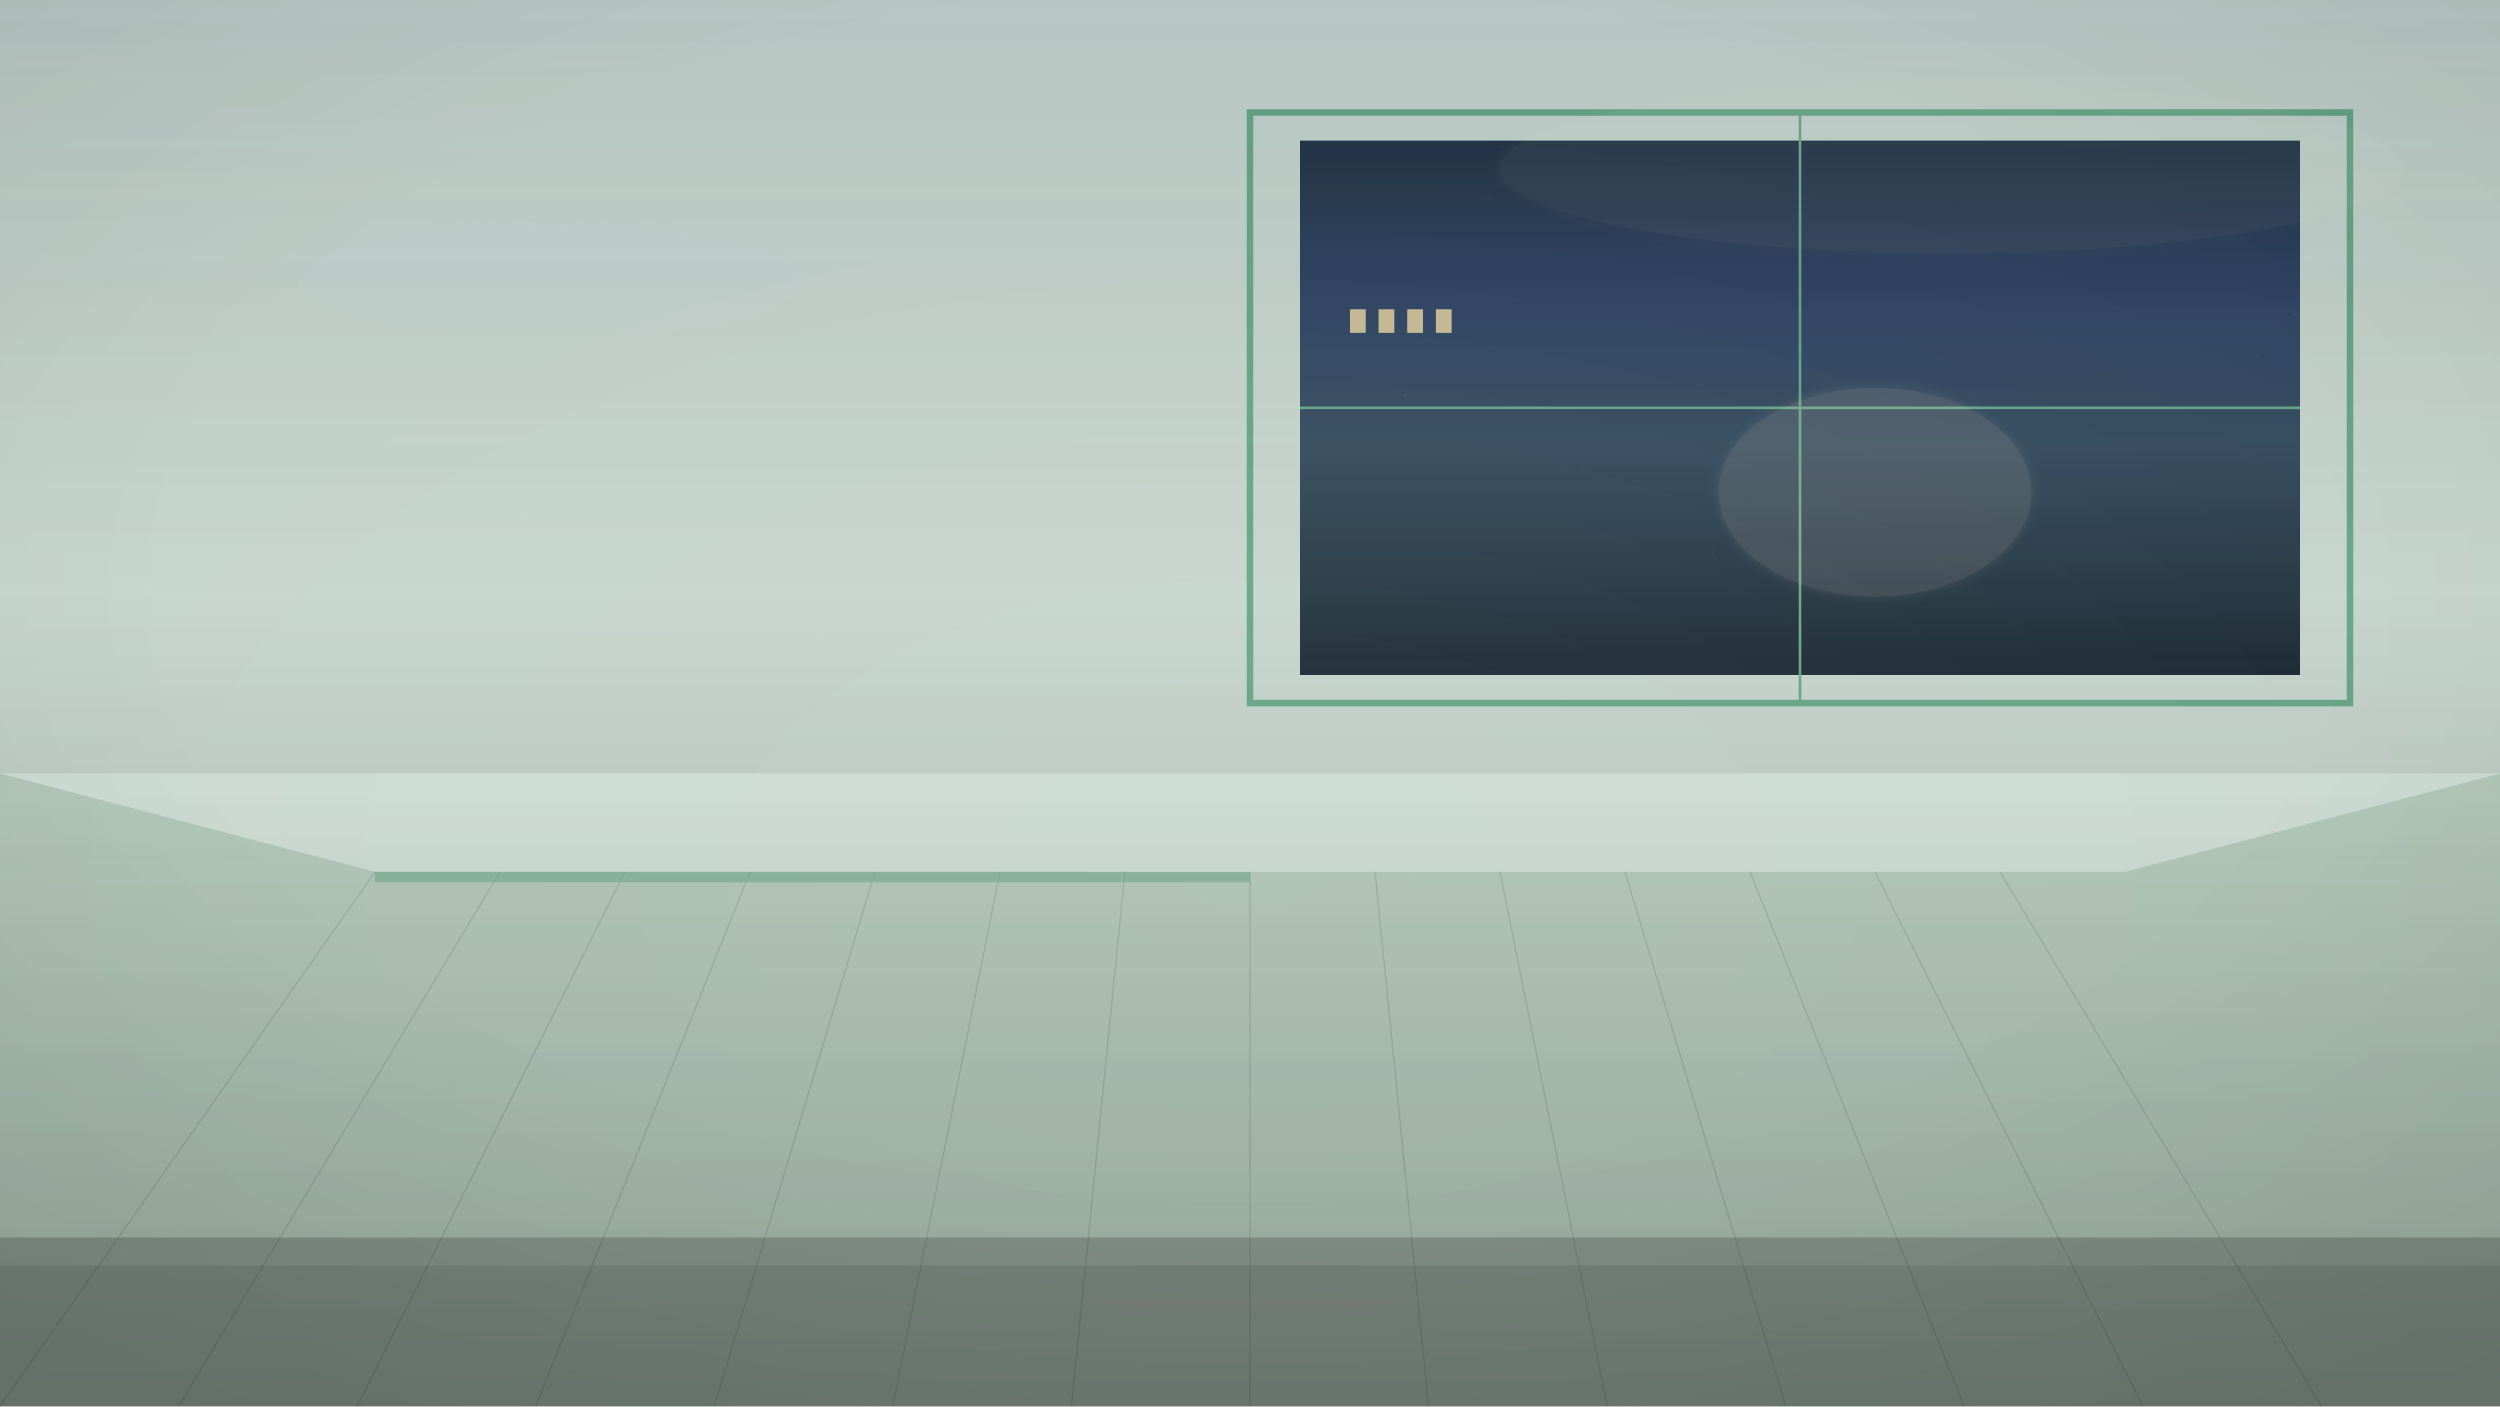
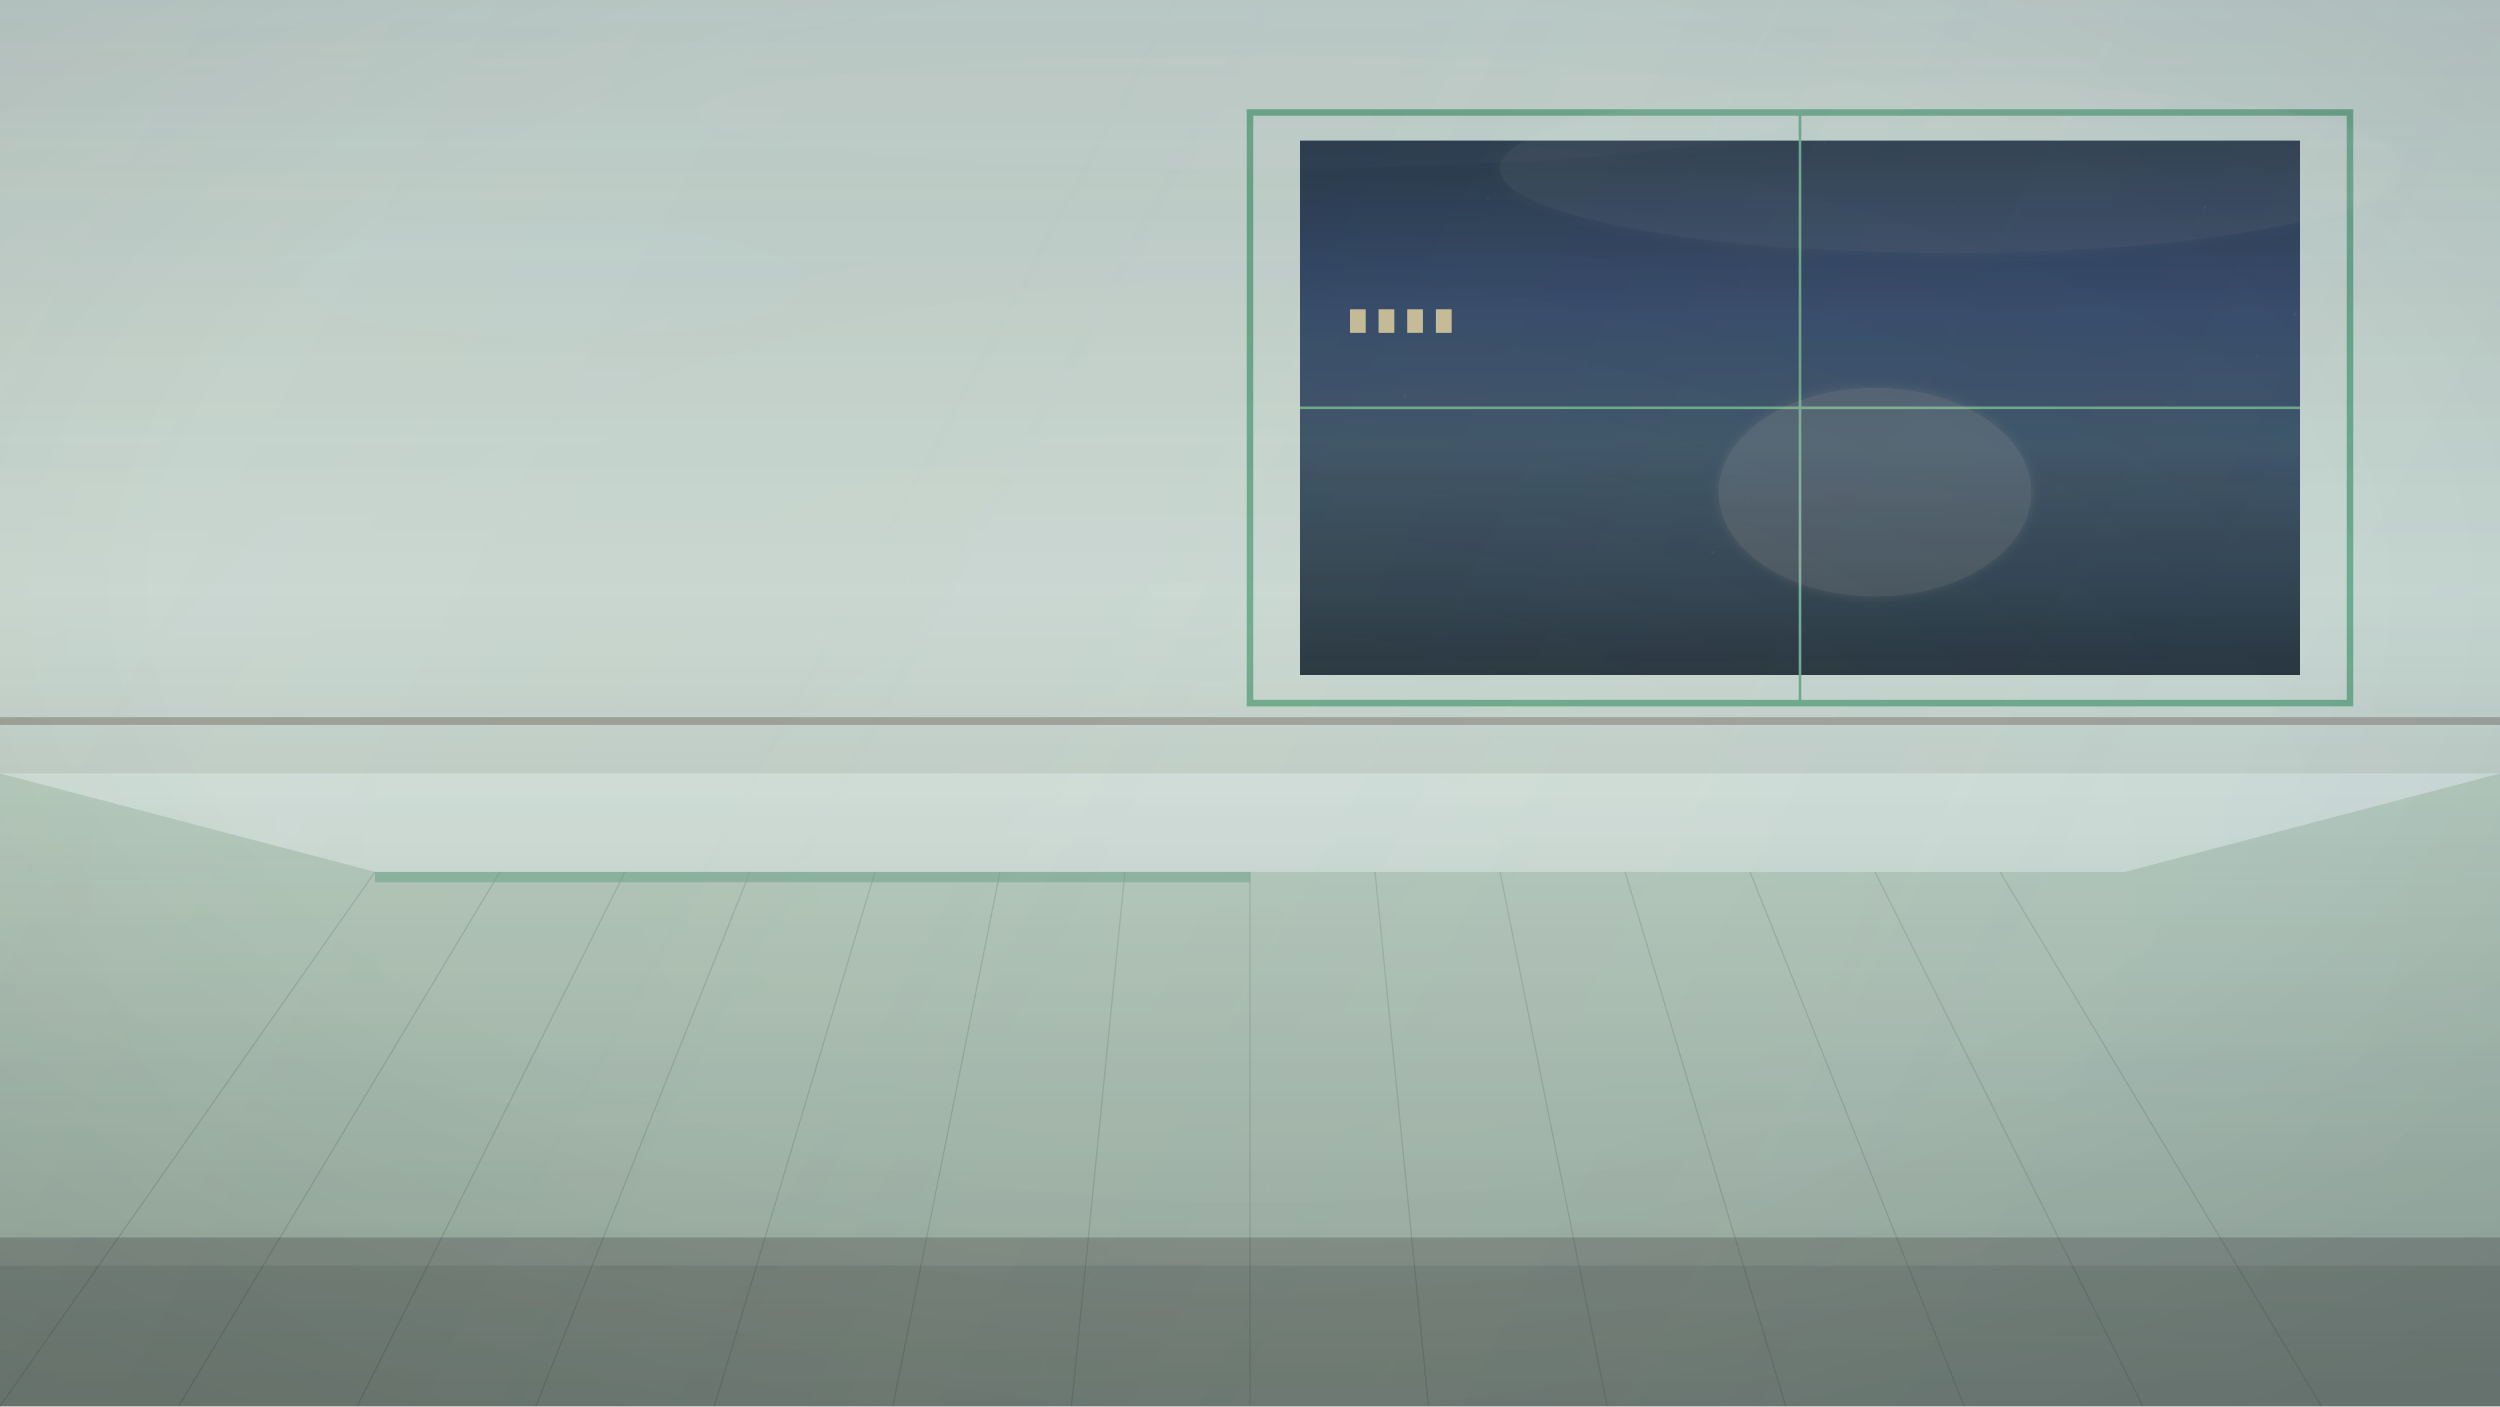
<svg xmlns="http://www.w3.org/2000/svg" viewBox="0 0 1920 1080" width="1920" height="1080">
  <defs>
    <linearGradient id="skyTop" x1="0" y1="0" x2="0" y2="1">
      <stop offset="0%" stop-color="#121828" />
      <stop offset="32%" stop-color="#243050" />
      <stop offset="58%" stop-color="#2a3848" />
      <stop offset="100%" stop-color="#0a0e14" />
    </linearGradient>
    <linearGradient id="skyDay" x1="0" y1="0" x2="0" y2="1">
      <stop offset="0%" stop-color="#6eb4e0" />
      <stop offset="38%" stop-color="#a8cce8" />
      <stop offset="70%" stop-color="#d8c098" />
      <stop offset="100%" stop-color="#6a8868" />
    </linearGradient>
    <linearGradient id="skySunset" x1="0" y1="0" x2="0" y2="1">
      <stop offset="0%" stop-color="#ff6b4a" />
      <stop offset="28%" stop-color="#d84888" />
      <stop offset="55%" stop-color="#683878" />
      <stop offset="100%" stop-color="#120818" />
    </linearGradient>
    <linearGradient id="haze" x1="0" y1="0.4" x2="0" y2="1">
      <stop offset="0%" stop-color="#fff" stop-opacity="0" />
      <stop offset="100%" stop-color="#c8d8f0" stop-opacity="0.22" />
    </linearGradient>
    <filter id="softGlow" x="-40%" y="-40%" width="180%" height="180%">
      <feGaussianBlur stdDeviation="4" result="b" />
      <feMerge>
        <feMergeNode in="b" />
        <feMergeNode in="SourceGraphic" />
      </feMerge>
    </filter>
    <filter id="neonGlow" x="-60%" y="-60%" width="220%" height="220%">
      <feGaussianBlur stdDeviation="6" result="b" />
      <feMerge>
        <feMergeNode in="b" />
        <feMergeNode in="b" />
        <feMergeNode in="SourceGraphic" />
      </feMerge>
    </filter>
    <filter id="paintSoft" x="-2%" y="-2%" width="104%" height="104%">
      <feGaussianBlur stdDeviation="0.6" />
    </filter>
    <radialGradient id="sunDisc" cx="0.5" cy="0.5" r="0.5">
      <stop offset="0%" stop-color="#fff8e8" />
      <stop offset="55%" stop-color="#ffd080" />
      <stop offset="100%" stop-color="#ff904000" />
    </radialGradient>
    <radialGradient id="moonGlow" cx="0.5" cy="0.5" r="0.5">
      <stop offset="0%" stop-color="#fffef8" />
      <stop offset="40%" stop-color="#e8e0f0" />
      <stop offset="100%" stop-color="#e8e0f000" />
    </radialGradient>
    <linearGradient id="wallWarm" x1="0" y1="0" x2="1" y2="1">
      <stop offset="0%" stop-color="#fff0e4" />
      <stop offset="45%" stop-color="#e8c8b0" />
      <stop offset="100%" stop-color="#c8a088" />
    </linearGradient>
    <linearGradient id="wallCool" x1="0" y1="0" x2="0" y2="1">
      <stop offset="0%" stop-color="#eef2f8" />
      <stop offset="100%" stop-color="#b8c0d0" />
    </linearGradient>
    <linearGradient id="floorWood" x1="0" y1="0.6" x2="0" y2="1">
      <stop offset="0%" stop-color="#a88870" />
      <stop offset="100%" stop-color="#685040" />
    </linearGradient>
    <radialGradient id="lampGlow" cx="0.5" cy="0.5" r="0.5">
      <stop offset="0%" stop-color="#fff8e0" />
      <stop offset="70%" stop-color="#ffd898" stop-opacity="0.35" />
      <stop offset="100%" stop-color="#ffd898" stop-opacity="0" />
    </radialGradient>
    <radialGradient id="vignette" cx="0.5" cy="0.42" r="0.78">
      <stop offset="55%" stop-color="#000" stop-opacity="0" />
      <stop offset="100%" stop-color="#030508" stop-opacity="0.38" />
    </radialGradient>
    <linearGradient id="filmGrade" x1="0" y1="0" x2="0" y2="1">
      <stop offset="0%" stop-color="#283858" stop-opacity="0.14" />
      <stop offset="42%" stop-color="#000" stop-opacity="0" />
      <stop offset="100%" stop-color="#000" stop-opacity="0.32" />
    </linearGradient>
    <radialGradient id="stageGlow" cx="0.5" cy="0.62" r="0.55">
      <stop offset="0%" stop-color="#fff" stop-opacity="0.06" />
      <stop offset="100%" stop-color="#fff" stop-opacity="0" />
    </radialGradient>
+     <filter id="filmGrain" x="0" y="0" width="100%" height="100%">
+       <feTurbulence type="fractalNoise" baseFrequency="0.85" numOctaves="3" seed="12" result="n" />
+       <feColorMatrix in="n" type="matrix" values="0 0 0 0 0  0 0 0 0 0  0 0 0 0 0  0 0 0 0.04 0" result="a" />
+       <feBlend in="SourceGraphic" in2="a" mode="overlay" />
+     </filter>
+     <linearGradient id="rimLight" x1="0" y1="0" x2="1" y2="0.3">
+       <stop offset="0%" stop-color="#fff" stop-opacity="0.12" />
+       <stop offset="35%" stop-color="#fff" stop-opacity="0" />
+       <stop offset="100%" stop-color="#a8c8ff" stop-opacity="0.08" />
+     </linearGradient>
  </defs>
  <rect width="1920" height="1080" fill="#d8e8e0" />
+   <circle cx="0.0" cy="0.0" r="0.9" fill="#fff" opacity="0.018" />
+   <circle cx="597.1" cy="110.6" r="0.9" fill="#fff" opacity="0.018" />
+   <circle cx="1194.2" cy="221.3" r="0.9" fill="#fff" opacity="0.018" />
+   <circle cx="1791.4" cy="331.9" r="0.9" fill="#fff" opacity="0.018" />
+   <circle cx="468.5" cy="442.5" r="0.9" fill="#fff" opacity="0.018" />
+   <circle cx="1065.6" cy="553.2" r="0.9" fill="#fff" opacity="0.018" />
+   <circle cx="1662.7" cy="102.2" r="0.9" fill="#fff" opacity="0.018" />
+   <circle cx="339.8" cy="212.8" r="0.9" fill="#fff" opacity="0.018" />
+   <circle cx="937.0" cy="323.5" r="0.9" fill="#fff" opacity="0.018" />
+   <circle cx="1534.1" cy="434.1" r="0.9" fill="#fff" opacity="0.018" />
+   <circle cx="211.2" cy="544.8" r="0.9" fill="#fff" opacity="0.018" />
+   <circle cx="808.3" cy="93.8" r="0.9" fill="#fff" opacity="0.018" />
+   <circle cx="1405.4" cy="204.4" r="0.9" fill="#fff" opacity="0.018" />
+   <circle cx="82.6" cy="315.1" r="0.9" fill="#fff" opacity="0.018" />
+   <circle cx="679.7" cy="425.7" r="0.9" fill="#fff" opacity="0.018" />
+   <circle cx="1276.8" cy="536.3" r="0.9" fill="#fff" opacity="0.018" />
+   <circle cx="1873.9" cy="85.4" r="0.9" fill="#fff" opacity="0.018" />
+   <circle cx="551.0" cy="196.0" r="0.9" fill="#fff" opacity="0.018" />
+   <circle cx="1148.2" cy="306.6" r="0.9" fill="#fff" opacity="0.018" />
+   <circle cx="1745.3" cy="417.3" r="0.9" fill="#fff" opacity="0.018" />
+   <circle cx="422.4" cy="527.9" r="0.9" fill="#fff" opacity="0.018" />
+   <circle cx="1019.5" cy="76.9" r="0.9" fill="#fff" opacity="0.018" />
+   <circle cx="1616.6" cy="187.6" r="0.9" fill="#fff" opacity="0.018" />
+   <circle cx="293.8" cy="298.2" r="0.9" fill="#fff" opacity="0.018" />
+   <circle cx="890.9" cy="408.8" r="0.9" fill="#fff" opacity="0.018" />
+   <circle cx="1488.0" cy="519.5" r="0.9" fill="#fff" opacity="0.018" />
+   <circle cx="165.1" cy="68.5" r="0.9" fill="#fff" opacity="0.018" />
+   <circle cx="762.2" cy="179.2" r="0.9" fill="#fff" opacity="0.018" />
+   <circle cx="1359.4" cy="289.8" r="0.9" fill="#fff" opacity="0.018" />
+   <circle cx="36.5" cy="400.4" r="0.9" fill="#fff" opacity="0.018" />
+   <circle cx="633.6" cy="511.1" r="0.9" fill="#fff" opacity="0.018" />
+   <circle cx="1230.7" cy="60.1" r="0.9" fill="#fff" opacity="0.018" />
+   <circle cx="1827.8" cy="170.7" r="0.9" fill="#fff" opacity="0.018" />
+   <circle cx="505.0" cy="281.4" r="0.9" fill="#fff" opacity="0.018" />
+   <circle cx="1102.1" cy="392.0" r="0.9" fill="#fff" opacity="0.018" />
+   <circle cx="1699.2" cy="502.6" r="0.9" fill="#fff" opacity="0.018" />
+   <circle cx="376.3" cy="51.7" r="0.9" fill="#fff" opacity="0.018" />
+   <circle cx="973.4" cy="162.3" r="0.9" fill="#fff" opacity="0.018" />
+   <circle cx="1570.6" cy="272.9" r="0.9" fill="#fff" opacity="0.018" />
+   <circle cx="247.7" cy="383.6" r="0.9" fill="#fff" opacity="0.018" />
+   <circle cx="844.8" cy="494.2" r="0.9" fill="#fff" opacity="0.018" />
+   <circle cx="1441.9" cy="43.2" r="0.9" fill="#fff" opacity="0.018" />
+   <circle cx="119.0" cy="153.9" r="0.9" fill="#fff" opacity="0.018" />
+   <circle cx="716.2" cy="264.5" r="0.9" fill="#fff" opacity="0.018" />
+   <circle cx="1313.3" cy="375.1" r="0.9" fill="#fff" opacity="0.018" />
+   <circle cx="1910.4" cy="485.8" r="0.9" fill="#fff" opacity="0.018" />
+   <circle cx="587.5" cy="34.8" r="0.9" fill="#fff" opacity="0.018" />
+   <circle cx="1184.6" cy="145.5" r="0.9" fill="#fff" opacity="0.018" />
+   <rect x="0" y="550.8" width="1920" height="6" fill="#584838" opacity="0.35" />
+   <rect x="0" y="556.2" width="1920" height="2" fill="#fff" opacity="0.06" />
  <polygon points="0,594 0,1080 1920,1080 1920,594 1632,669.6 288,669.6" fill="#b8d0c0" opacity="0.92" />
  <line x1="0" y1="1080" x2="288" y2="669.6" stroke="#000" stroke-opacity="0.12" stroke-width="1" />
  <line x1="137.143" y1="1080" x2="384" y2="669.6" stroke="#000" stroke-opacity="0.12" stroke-width="1" />
  <line x1="274.286" y1="1080" x2="480" y2="669.6" stroke="#000" stroke-opacity="0.12" stroke-width="1" />
  <line x1="411.429" y1="1080" x2="576" y2="669.6" stroke="#000" stroke-opacity="0.12" stroke-width="1" />
  <line x1="548.571" y1="1080" x2="672" y2="669.6" stroke="#000" stroke-opacity="0.12" stroke-width="1" />
  <line x1="685.714" y1="1080" x2="768" y2="669.6" stroke="#000" stroke-opacity="0.12" stroke-width="1" />
  <line x1="822.857" y1="1080" x2="864" y2="669.6" stroke="#000" stroke-opacity="0.12" stroke-width="1" />
  <line x1="960" y1="1080" x2="960" y2="669.6" stroke="#000" stroke-opacity="0.12" stroke-width="1" />
  <line x1="1097.143" y1="1080" x2="1056" y2="669.6" stroke="#000" stroke-opacity="0.12" stroke-width="1" />
  <line x1="1234.286" y1="1080" x2="1152" y2="669.6" stroke="#000" stroke-opacity="0.12" stroke-width="1" />
  <line x1="1371.429" y1="1080" x2="1248" y2="669.6" stroke="#000" stroke-opacity="0.12" stroke-width="1" />
  <line x1="1508.571" y1="1080" x2="1344" y2="669.6" stroke="#000" stroke-opacity="0.12" stroke-width="1" />
  <line x1="1645.714" y1="1080" x2="1440" y2="669.6" stroke="#000" stroke-opacity="0.12" stroke-width="1" />
  <line x1="1782.857" y1="1080" x2="1536" y2="669.6" stroke="#000" stroke-opacity="0.12" stroke-width="1" />
  <rect x="0" y="0" width="1920" height="594" fill="#000" opacity="0.08" />
  <rect x="998.4" y="108" width="768" height="410.4" fill="#87ceeb" />
  <rect x="998.4" y="108" width="768" height="410.4" fill="url(#skyTop)" opacity="0.85" />
  <rect x="1036.8" y="237.6" width="12" height="18" fill="#ffe8a8" opacity="0.5" />
  <rect x="1058.8" y="237.6" width="12" height="18" fill="#ffe8a8" opacity="0.5" />
  <rect x="1080.8" y="237.6" width="12" height="18" fill="#ffe8a8" opacity="0.5" />
  <rect x="1102.8" y="237.6" width="12" height="18" fill="#ffe8a8" opacity="0.5" />
  <rect x="1036.8" y="237.6" width="12" height="18" fill="#ffe8a8" opacity="0.5" />
  <rect x="1058.8" y="237.6" width="12" height="18" fill="#ffe8a8" opacity="0.5" />
  <rect x="1080.8" y="237.6" width="12" height="18" fill="#ffe8a8" opacity="0.5" />
  <rect x="1102.8" y="237.6" width="12" height="18" fill="#ffe8a8" opacity="0.5" />
  <rect x="960" y="86.4" width="844.8" height="453.6" fill="none" stroke="#68a888" stroke-width="5" />
  <path d="M1382.4 86.4 L1382.4 540 M998.4 313.2 L1766.4 313.2" stroke="#68a888" stroke-width="2" />
  <ellipse cx="1440" cy="378" rx="120" ry="80" fill="#ffe8c8" opacity="0.12" filter="url(#softGlow)" />
  <rect x="288" y="669.6" width="672" height="8" fill="#68a888" opacity="0.5" />
  <rect x="0" y="950.4" width="1920" height="129.6" fill="#000" opacity="0.2" />
  <circle cx="0.0" cy="15.6" r="0.60" fill="#fff" opacity="0.022" />
  <circle cx="263.0" cy="97.3" r="0.95" fill="#fff" opacity="0.032" />
  <circle cx="526.1" cy="179.0" r="1.30" fill="#fff" opacity="0.042" />
  <circle cx="789.1" cy="260.7" r="0.60" fill="#fff" opacity="0.052" />
  <circle cx="1052.2" cy="342.4" r="0.95" fill="#fff" opacity="0.022" />
  <circle cx="1315.2" cy="424.1" r="1.30" fill="#fff" opacity="0.032" />
  <circle cx="1578.2" cy="505.8" r="0.60" fill="#fff" opacity="0.042" />
  <circle cx="1841.3" cy="587.5" r="0.95" fill="#fff" opacity="0.052" />
  <circle cx="184.3" cy="669.2" r="1.30" fill="#fff" opacity="0.022" />
  <circle cx="447.4" cy="750.9" r="0.60" fill="#fff" opacity="0.032" />
  <circle cx="710.4" cy="832.6" r="0.95" fill="#fff" opacity="0.042" />
  <circle cx="973.4" cy="914.3" r="1.30" fill="#fff" opacity="0.052" />
  <circle cx="1236.5" cy="78.0" r="0.60" fill="#fff" opacity="0.022" />
  <circle cx="1499.5" cy="159.7" r="0.95" fill="#fff" opacity="0.032" />
  <circle cx="1762.6" cy="241.4" r="1.30" fill="#fff" opacity="0.042" />
  <circle cx="105.6" cy="323.1" r="0.60" fill="#fff" opacity="0.052" />
  <circle cx="368.6" cy="404.8" r="0.95" fill="#fff" opacity="0.022" />
  <circle cx="631.7" cy="486.5" r="1.30" fill="#fff" opacity="0.032" />
  <circle cx="894.7" cy="568.2" r="0.60" fill="#fff" opacity="0.042" />
  <circle cx="1157.8" cy="649.9" r="0.95" fill="#fff" opacity="0.052" />
  <circle cx="1420.8" cy="731.6" r="1.30" fill="#fff" opacity="0.022" />
  <circle cx="1683.8" cy="813.3" r="0.60" fill="#fff" opacity="0.032" />
  <circle cx="26.9" cy="895.0" r="0.95" fill="#fff" opacity="0.042" />
  <circle cx="289.9" cy="58.8" r="1.30" fill="#fff" opacity="0.052" />
  <circle cx="553.0" cy="140.5" r="0.60" fill="#fff" opacity="0.022" />
  <circle cx="816.0" cy="222.2" r="0.95" fill="#fff" opacity="0.032" />
  <circle cx="1079.0" cy="303.9" r="1.30" fill="#fff" opacity="0.042" />
  <circle cx="1342.1" cy="385.6" r="0.60" fill="#fff" opacity="0.052" />
  <circle cx="0.0" cy="24.1" r="0.50" fill="#fff" opacity="0.025" filter="url(#softGlow)" />
  <circle cx="332.2" cy="188.2" r="0.78" fill="#fff" opacity="0.033" filter="url(#softGlow)" />
  <circle cx="664.3" cy="352.3" r="1.06" fill="#fff" opacity="0.041" filter="url(#softGlow)" />
  <circle cx="996.5" cy="516.3" r="1.34" fill="#fff" opacity="0.049" filter="url(#softGlow)" />
  <circle cx="1328.6" cy="680.4" r="0.50" fill="#fff" opacity="0.057" filter="url(#softGlow)" />
  <circle cx="1660.8" cy="66.9" r="0.78" fill="#fff" opacity="0.025" filter="url(#softGlow)" />
  <circle cx="73.0" cy="230.9" r="1.06" fill="#fff" opacity="0.033" filter="url(#softGlow)" />
  <circle cx="405.1" cy="395.0" r="1.34" fill="#fff" opacity="0.041" filter="url(#softGlow)" />
  <circle cx="737.3" cy="559.1" r="0.50" fill="#fff" opacity="0.049" filter="url(#softGlow)" />
  <circle cx="1069.4" cy="723.2" r="0.78" fill="#fff" opacity="0.057" filter="url(#softGlow)" />
  <circle cx="1401.6" cy="109.6" r="1.06" fill="#fff" opacity="0.025" filter="url(#softGlow)" />
  <circle cx="1733.8" cy="273.7" r="1.34" fill="#fff" opacity="0.033" filter="url(#softGlow)" />
  <circle cx="145.9" cy="437.8" r="0.50" fill="#fff" opacity="0.041" filter="url(#softGlow)" />
  <circle cx="478.1" cy="601.9" r="0.78" fill="#fff" opacity="0.049" filter="url(#softGlow)" />
  <circle cx="810.2" cy="765.9" r="1.06" fill="#fff" opacity="0.057" filter="url(#softGlow)" />
  <circle cx="1142.4" cy="152.4" r="1.34" fill="#fff" opacity="0.025" filter="url(#softGlow)" />
  <circle cx="1474.6" cy="316.5" r="0.50" fill="#fff" opacity="0.033" filter="url(#softGlow)" />
  <circle cx="1806.7" cy="480.6" r="0.78" fill="#fff" opacity="0.041" filter="url(#softGlow)" />
  <circle cx="218.9" cy="644.6" r="1.06" fill="#fff" opacity="0.049" filter="url(#softGlow)" />
  <circle cx="551.0" cy="31.1" r="1.34" fill="#fff" opacity="0.057" filter="url(#softGlow)" />
  <circle cx="883.2" cy="195.2" r="0.50" fill="#fff" opacity="0.025" filter="url(#softGlow)" />
  <circle cx="1215.4" cy="359.3" r="0.78" fill="#fff" opacity="0.033" filter="url(#softGlow)" />
-   <ellipse cx="1497.6" cy="129.6" rx="345.6" ry="64.8" fill="#fff8e8" opacity="0.045" filter="url(#softGlow)" />
-   <ellipse cx="422.4" cy="216" rx="192" ry="43.2" fill="#c8e8ff" opacity="0.035" filter="url(#softGlow)" />
+   <circle cx="1547.5" cy="523.3" r="1.06" fill="#fff" opacity="0.041" filter="url(#softGlow)" />
+   <circle cx="1879.7" cy="687.4" r="1.34" fill="#fff" opacity="0.049" filter="url(#softGlow)" />
+   <circle cx="291.8" cy="73.9" r="0.50" fill="#fff" opacity="0.057" filter="url(#softGlow)" />
+   <circle cx="624.0" cy="237.9" r="0.78" fill="#fff" opacity="0.025" filter="url(#softGlow)" />
+   <circle cx="956.2" cy="402.0" r="1.06" fill="#fff" opacity="0.033" filter="url(#softGlow)" />
+   <circle cx="1288.3" cy="566.1" r="1.34" fill="#fff" opacity="0.041" filter="url(#softGlow)" />
+   <circle cx="1620.5" cy="730.2" r="0.50" fill="#fff" opacity="0.049" filter="url(#softGlow)" />
+   <circle cx="32.6" cy="116.6" r="0.78" fill="#fff" opacity="0.057" filter="url(#softGlow)" />
+   <circle cx="364.8" cy="280.7" r="1.06" fill="#fff" opacity="0.025" filter="url(#softGlow)" />
+   <circle cx="697.0" cy="444.8" r="1.34" fill="#fff" opacity="0.033" filter="url(#softGlow)" />
+   <circle cx="1029.1" cy="608.9" r="0.50" fill="#fff" opacity="0.041" filter="url(#softGlow)" />
+   <circle cx="1361.3" cy="772.9" r="0.78" fill="#fff" opacity="0.049" filter="url(#softGlow)" />
+   <circle cx="1693.4" cy="159.4" r="1.06" fill="#fff" opacity="0.057" filter="url(#softGlow)" />
+   <circle cx="105.6" cy="323.5" r="1.34" fill="#fff" opacity="0.025" filter="url(#softGlow)" />
+   <circle cx="437.8" cy="487.6" r="0.50" fill="#fff" opacity="0.033" filter="url(#softGlow)" />
+   <circle cx="769.9" cy="651.6" r="0.78" fill="#fff" opacity="0.041" filter="url(#softGlow)" />
+   <ellipse cx="1497.6" cy="129.6" rx="345.6" ry="64.8" fill="#fff8e8" opacity="0.055" filter="url(#softGlow)" />
+   <ellipse cx="422.4" cy="216" rx="192" ry="43.2" fill="#c8e8ff" opacity="0.045" filter="url(#softGlow)" />
+   <ellipse cx="960" cy="86.4" rx="422.4" ry="43.2" fill="#fff" opacity="0.028" filter="url(#softGlow)" />
  <rect width="1920" height="1080" fill="url(#stageGlow)" />
+   <rect width="1920" height="1080" fill="url(#rimLight)" opacity="0.65" />
  <rect width="1920" height="1080" fill="url(#haze)" opacity="0.08" />
  <rect width="1920" height="1080" fill="url(#filmGrade)" opacity="0.72" />
  <rect width="1920" height="1080" fill="url(#vignette)" opacity="0.22" />
  <rect x="0" y="972" width="1920" height="108" fill="#000" opacity="0.08" />
+   <rect width="1920" height="1080" fill="#fff" opacity="0.012" filter="url(#filmGrain)" />
</svg>
